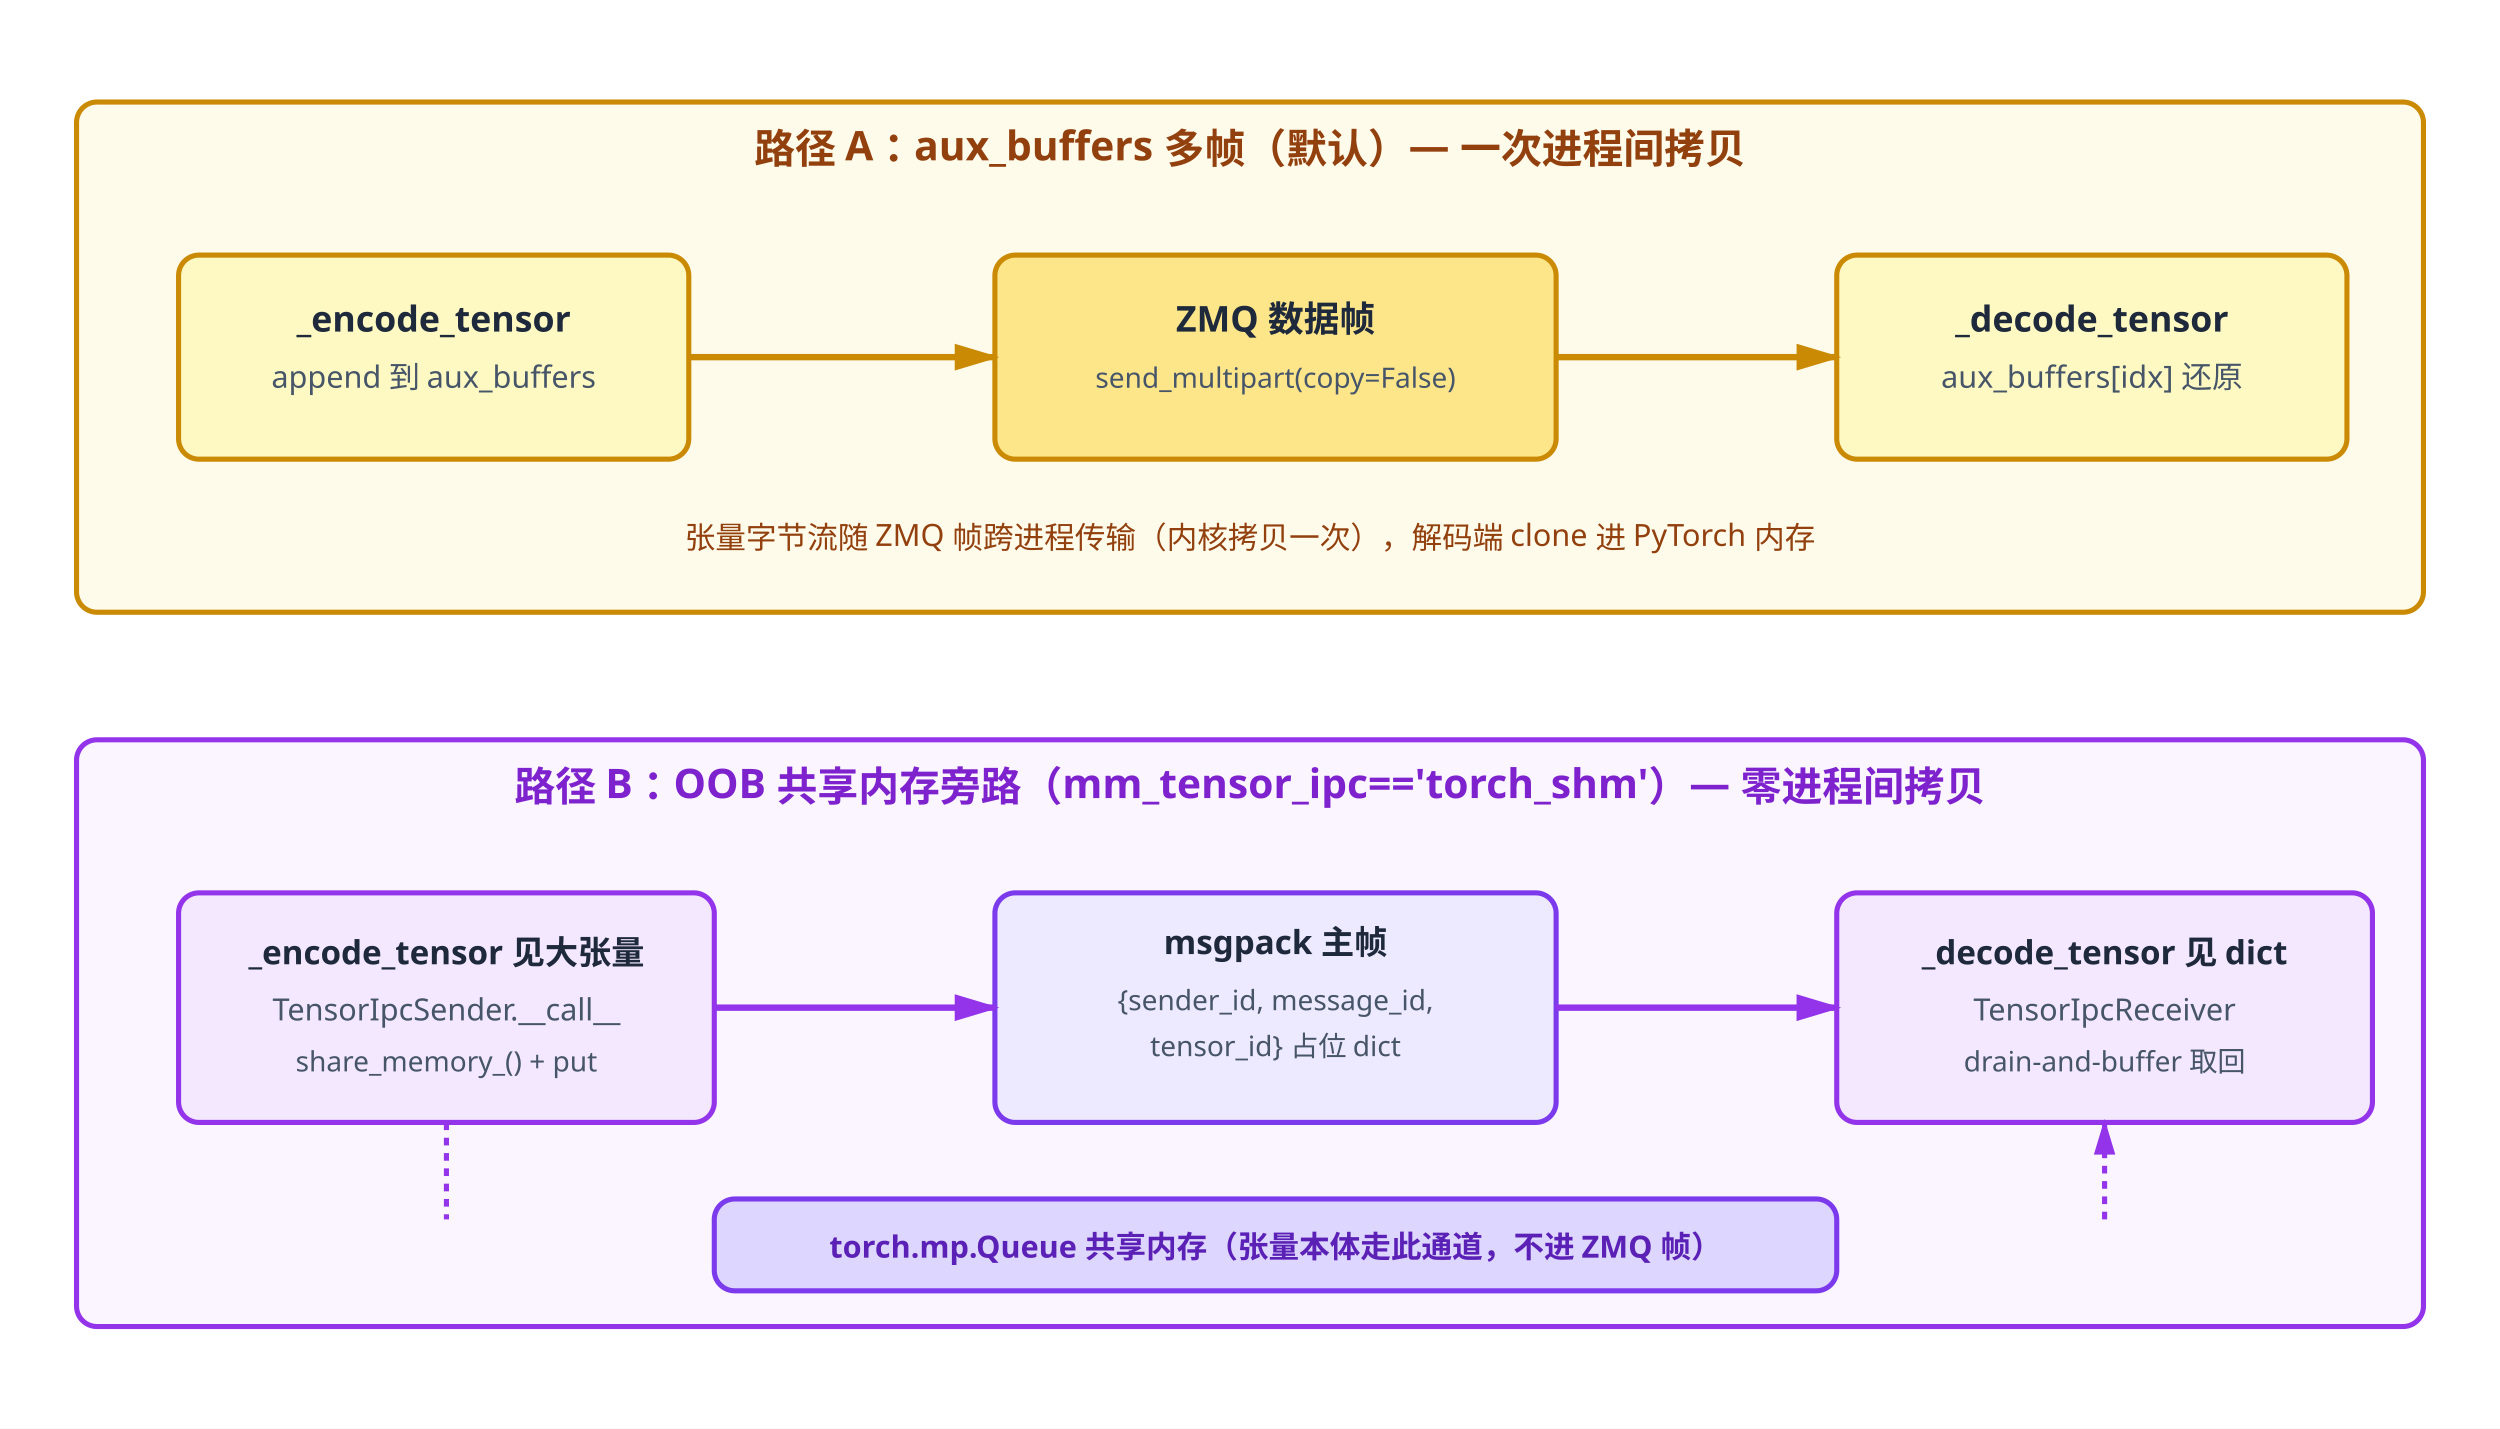
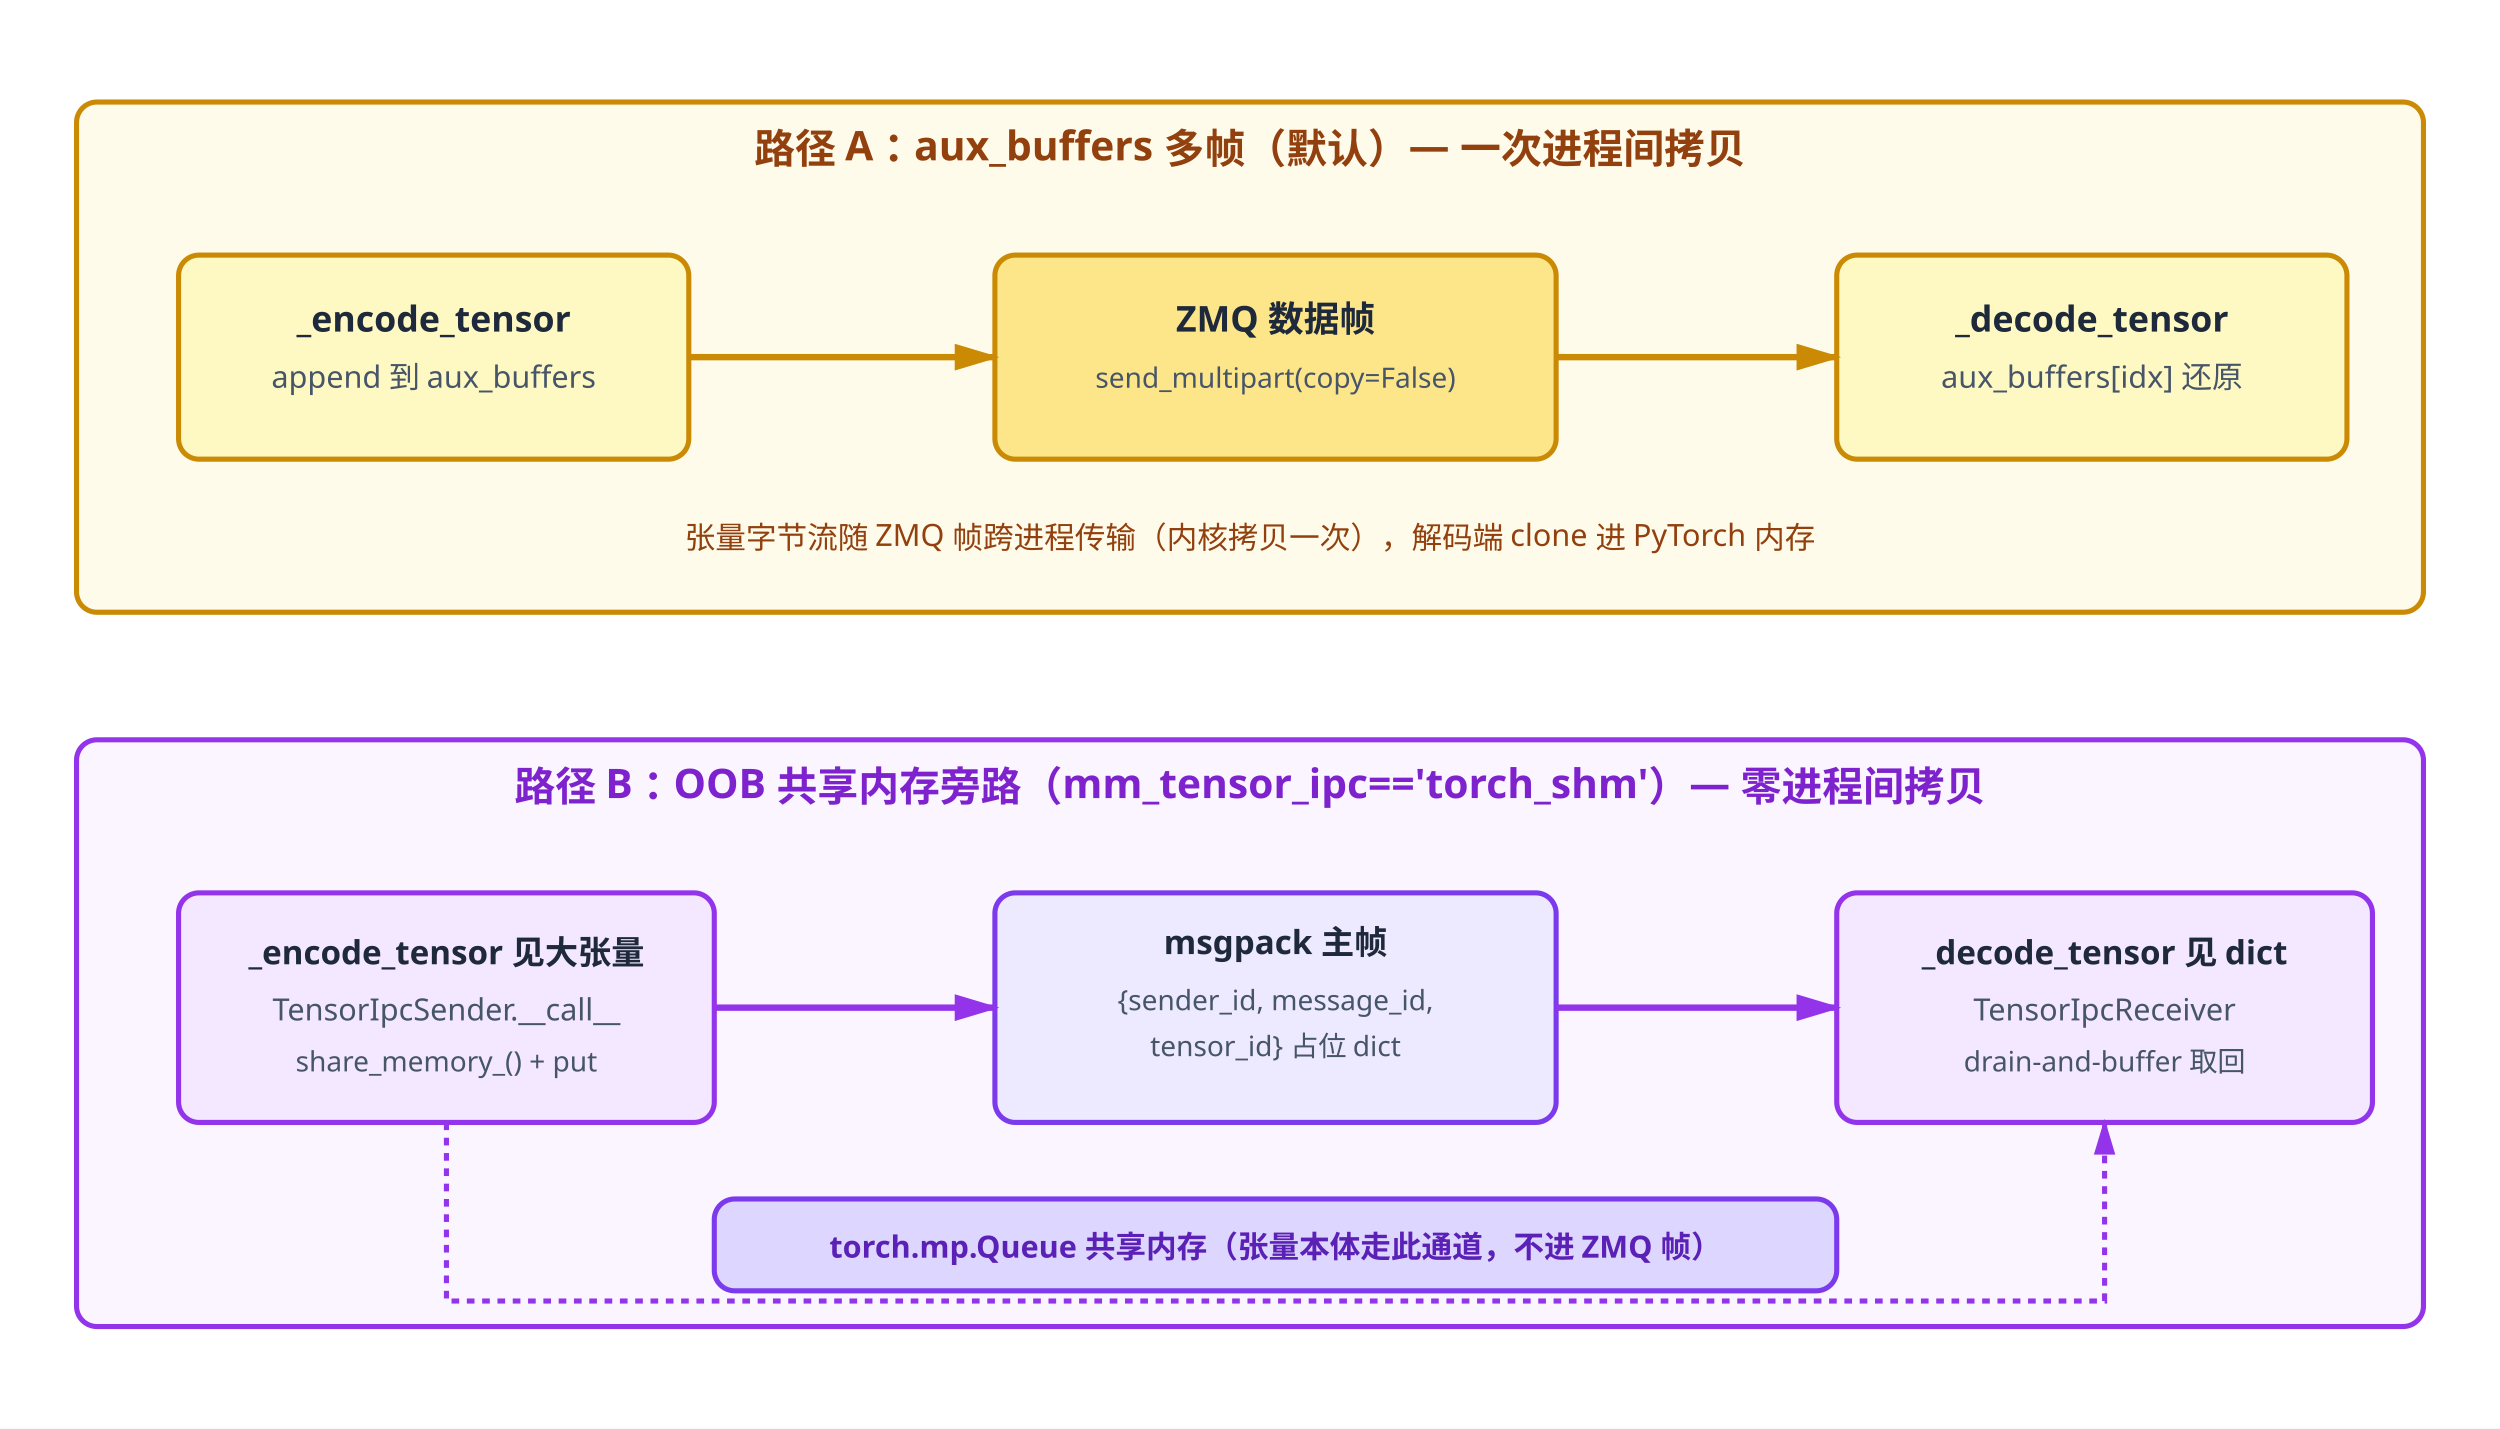
<svg xmlns="http://www.w3.org/2000/svg" viewBox="0 0 980 560" font-family="sans-serif">
  <defs>
    <marker id="ag" viewBox="0 0 10 6" refX="9" refY="3" markerWidth="7" markerHeight="5" orient="auto">
      <path d="M0,0 L10,3 L0,6 Z" fill="#ca8a04" />
    </marker>
    <marker id="ap" viewBox="0 0 10 6" refX="9" refY="3" markerWidth="7" markerHeight="5" orient="auto">
      <path d="M0,0 L10,3 L0,6 Z" fill="#9333ea" />
    </marker>
  </defs>
  <rect width="980" height="560" fill="white" />
  <rect x="30" y="40" width="920" height="200" rx="8" fill="#fffbeb" stroke="#ca8a04" stroke-width="2" />
  <text x="490" y="64" font-size="16" text-anchor="middle" fill="#92400e" font-weight="bold">路径 A：aux_buffers 多帧（默认）— 一次进程间拷贝</text>
  <rect x="70" y="100" width="200" height="80" rx="8" fill="#fef9c3" stroke="#ca8a04" stroke-width="2" />
  <text x="170" y="130" font-size="14" text-anchor="middle" fill="#1e293b" font-weight="bold">_encode_tensor</text>
  <text x="170" y="152" font-size="12" text-anchor="middle" fill="#475569" font-weight="normal">append 到 aux_buffers</text>
  <rect x="390" y="100" width="220" height="80" rx="8" fill="#fde68a" stroke="#ca8a04" stroke-width="2" />
  <text x="500" y="130" font-size="14" text-anchor="middle" fill="#1e293b" font-weight="bold">ZMQ 数据帧</text>
  <text x="500" y="152" font-size="11" text-anchor="middle" fill="#475569" font-weight="normal">send_multipart(copy=False)</text>
  <rect x="720" y="100" width="200" height="80" rx="8" fill="#fef9c3" stroke="#ca8a04" stroke-width="2" />
  <text x="820" y="130" font-size="14" text-anchor="middle" fill="#1e293b" font-weight="bold">_decode_tensor</text>
  <text x="820" y="152" font-size="12" text-anchor="middle" fill="#475569" font-weight="normal">aux_buffers[idx] 还原</text>
  <line x1="270" y1="140" x2="390" y2="140" stroke="#ca8a04" stroke-width="2.5" marker-end="url(#ag)" />
  <line x1="610" y1="140" x2="720" y2="140" stroke="#ca8a04" stroke-width="2.5" marker-end="url(#ag)" />
  <text x="490" y="215" font-size="12" text-anchor="middle" fill="#92400e" font-weight="normal">张量字节流随 ZMQ 帧跨进程传输（内核拷贝一次），解码端 clone 进 PyTorch 内存</text>
  <rect x="30" y="290" width="920" height="230" rx="8" fill="#faf5ff" stroke="#9333ea" stroke-width="2" />
  <text x="490" y="314" font-size="16" text-anchor="middle" fill="#7e22ce" font-weight="bold">路径 B：OOB 共享内存旁路（mm_tensor_ipc=='torch_shm'）— 零进程间拷贝</text>
  <rect x="70" y="350" width="210" height="90" rx="8" fill="#f3e8ff" stroke="#9333ea" stroke-width="2" />
  <text x="175" y="378" font-size="13" text-anchor="middle" fill="#1e293b" font-weight="bold">_encode_tensor 见大张量</text>
  <text x="175" y="400" font-size="12" text-anchor="middle" fill="#475569" font-weight="normal">TensorIpcSender.__call__</text>
  <text x="175" y="420" font-size="11" text-anchor="middle" fill="#475569" font-weight="normal">share_memory_() + put</text>
  <rect x="390" y="350" width="220" height="90" rx="8" fill="#ede9fe" stroke="#7c3aed" stroke-width="2" />
  <text x="500" y="374" font-size="13" text-anchor="middle" fill="#1e293b" font-weight="bold">msgpack 主帧</text>
  <text x="500" y="396" font-size="11" text-anchor="middle" fill="#475569" font-weight="normal">{sender_id, message_id,</text>
  <text x="500" y="414" font-size="11" text-anchor="middle" fill="#475569" font-weight="normal">tensor_id} 占位 dict</text>
  <rect x="720" y="350" width="210" height="90" rx="8" fill="#f3e8ff" stroke="#9333ea" stroke-width="2" />
  <text x="825" y="378" font-size="13" text-anchor="middle" fill="#1e293b" font-weight="bold">_decode_tensor 见 dict</text>
  <text x="825" y="400" font-size="12" text-anchor="middle" fill="#475569" font-weight="normal">TensorIpcReceiver</text>
  <text x="825" y="420" font-size="11" text-anchor="middle" fill="#475569" font-weight="normal">drain-and-buffer 取回</text>
  <line x1="280" y1="395" x2="390" y2="395" stroke="#9333ea" stroke-width="2.5" marker-end="url(#ap)" />
  <line x1="610" y1="395" x2="720" y2="395" stroke="#9333ea" stroke-width="2.5" marker-end="url(#ap)" />
-   <line x1="175" y1="440" x2="175" y2="478" stroke="#9333ea" stroke-width="2" stroke-dasharray="3 3" />
-   <line x1="825" y1="478" x2="825" y2="440" stroke="#9333ea" stroke-width="2" stroke-dasharray="3 3" marker-end="url(#ap)" />
  <rect x="280" y="470" width="440" height="36" rx="8" fill="#ddd6fe" stroke="#7c3aed" stroke-width="2" />
  <text x="500" y="493" font-size="12" text-anchor="middle" fill="#5b21b6" font-weight="bold">torch.mp.Queue 共享内存（张量本体走此通道，不进 ZMQ 帧）</text>
+   <path d="M175,440 L175,510 L825,510 L825,440" stroke="#9333ea" stroke-width="2" stroke-dasharray="3 3" fill="none" marker-end="url(#ap)" />
</svg>
